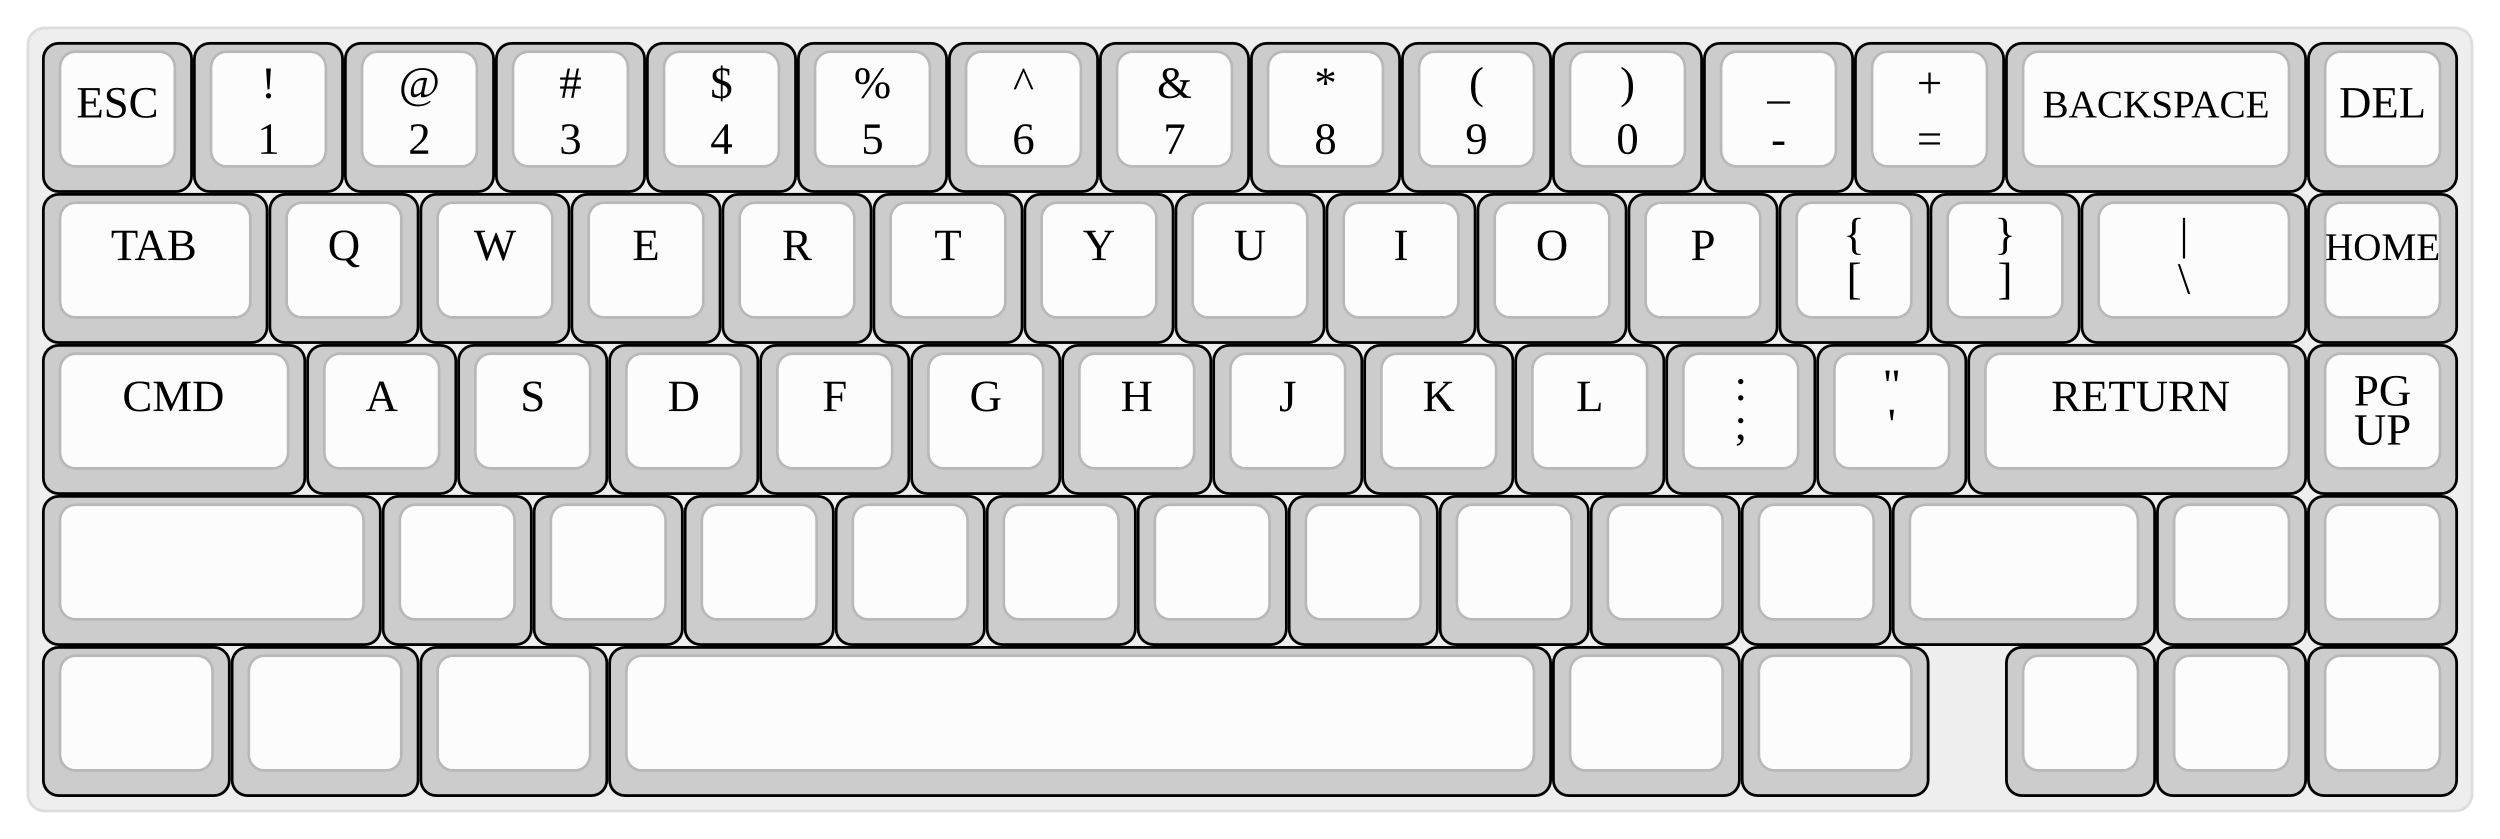
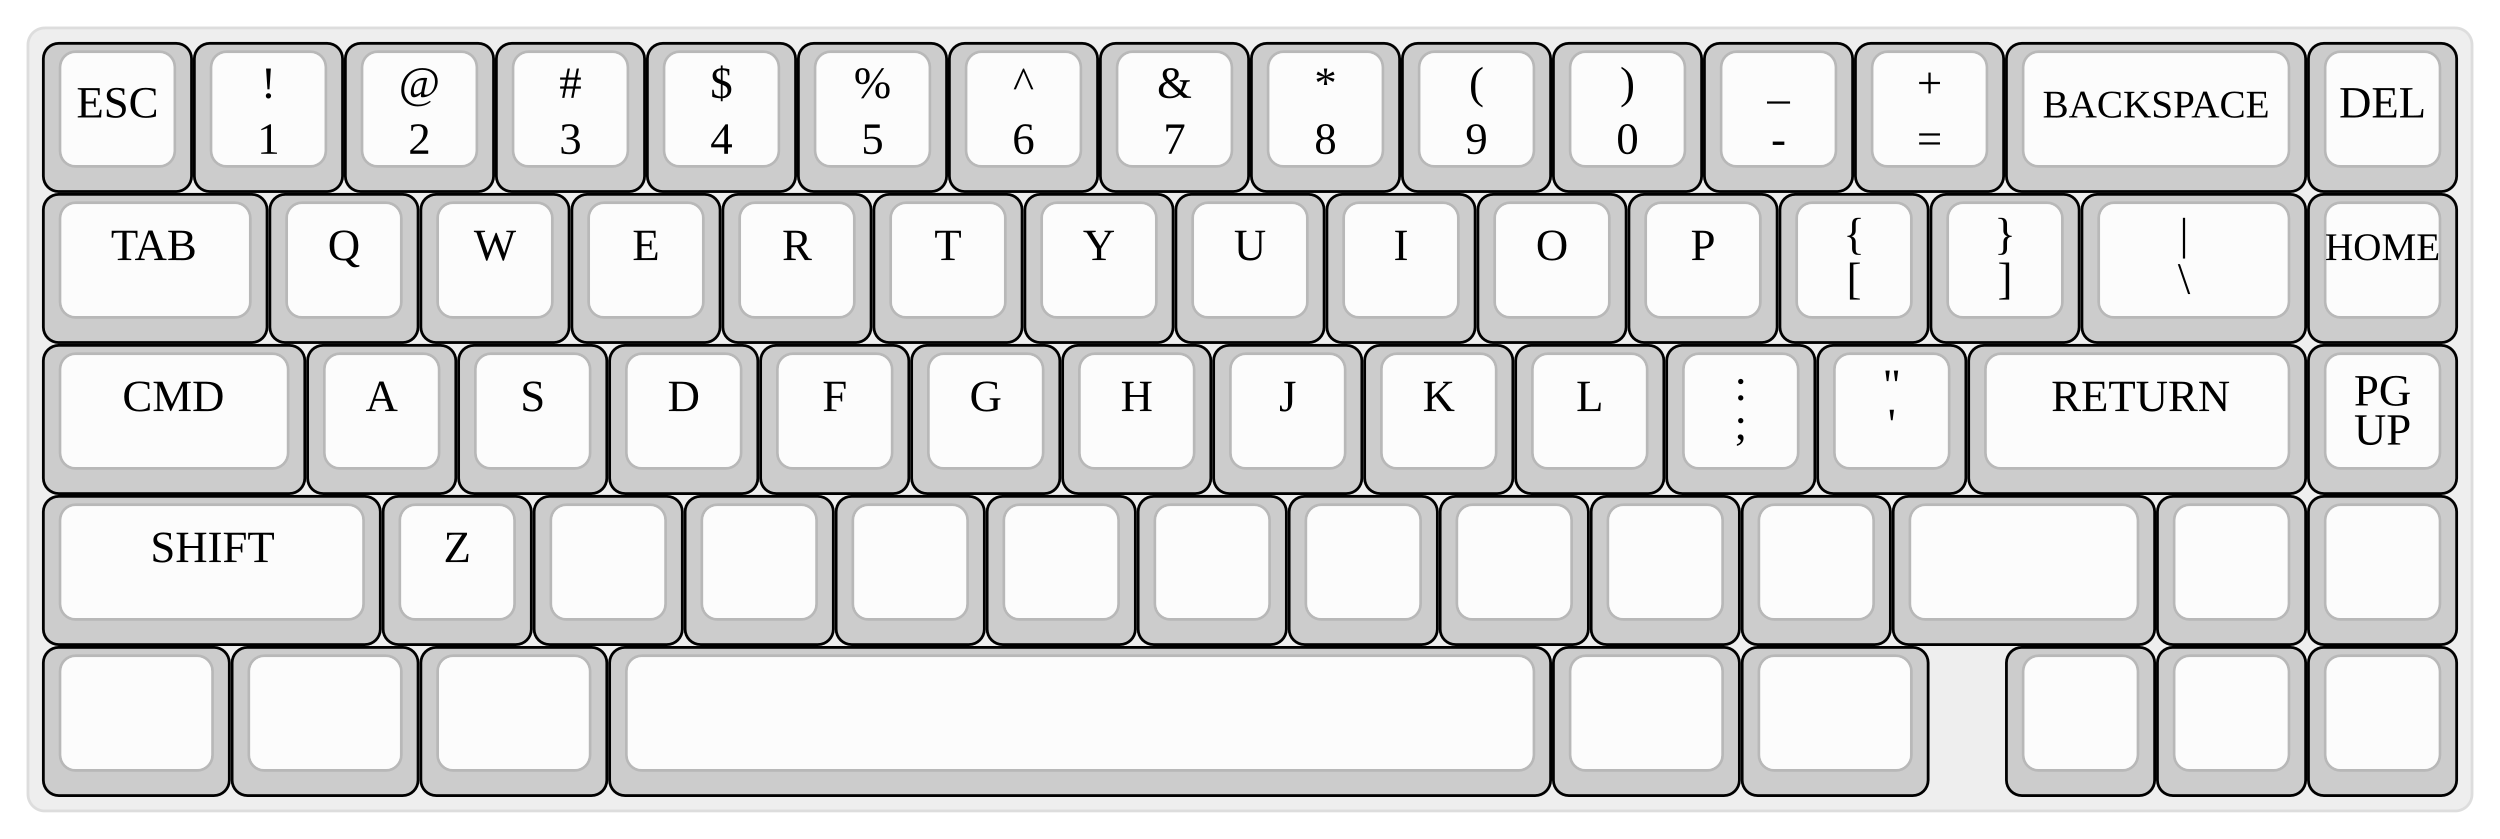
<svg xmlns="http://www.w3.org/2000/svg" xmlns:xlink="http://www.w3.org/1999/xlink" width="894px" height="300px" viewBox="0 0 894 300">
  <style type="text/css">
    .keycap .border { stroke: black; stroke-width: 2; }
    .keycap .inner.border { stroke: rgba(0,0,0,.1); }
    </style>
  <defs>
    <linearGradient id="DCS">
      <stop offset="0%" stop-color="black" stop-opacity="0" />
      <stop offset="40%" stop-color="black" stop-opacity="0.1" />
      <stop offset="60%" stop-color="black" stop-opacity="0.1" />
      <stop offset="100%" stop-color="black" stop-opacity="0" />
    </linearGradient>
    <linearGradient id="SPACE" x1="0%" x2="0%" y1="0%" y2="100%">
      <stop offset="0%" stop-color="black" stop-opacity="0.1" />
      <stop offset="20%" stop-color="black" stop-opacity="0.0" />
      <stop offset="40%" stop-color="black" stop-opacity="0.0" />
      <stop offset="100%" stop-color="black" stop-opacity="0.1" />
    </linearGradient>
    <radialGradient id="DSA">
      <stop offset="0%" stop-color="black" stop-opacity="0.1" />
      <stop offset="10%" stop-color="black" stop-opacity="0.1" />
      <stop offset="100%" stop-color="black" stop-opacity="0" />
    </radialGradient>
    <radialGradient id="SA" xlink:href="#DSA" />
  </defs>
  <g transform="translate(10,10)">
    <rect width="874" height="280" stroke="#ddd" stroke-width="1" fill="#eeeeee" rx="6" />
    <g transform="translate(5,5)">
      <g class="  keycap">
        <rect x="1" y="1" width="52" height="52" rx="5" fill="#cccccc" class="outer border" />
        <rect x="1" y="1" width="52" height="52" rx="5" fill="#cccccc" />
        <rect x="7" y="4" width="40" height="40" rx="5" fill="#fcfcfc" class="inner border" />
        <rect x="7" y="4" width="40" height="40" rx="5" fill="#fcfcfc" />
        <text x="27" y="27" text-anchor="middle" font-size="16">ESC</text>
      </g>
      <g class="  keycap">
        <rect x="55" y="1" width="52" height="52" rx="5" fill="#cccccc" class="outer border" />
        <rect x="55" y="1" width="52" height="52" rx="5" fill="#cccccc" />
        <rect x="61" y="4" width="40" height="40" rx="5" fill="#fcfcfc" class="inner border" />
        <rect x="61" y="4" width="40" height="40" rx="5" fill="#fcfcfc" />
        <text x="81" y="20" text-anchor="middle" font-size="16">!</text>
        <text x="81" y="40" text-anchor="middle" font-size="16">1</text>
      </g>
      <g class="  keycap">
        <rect x="109" y="1" width="52" height="52" rx="5" fill="#cccccc" class="outer border" />
        <rect x="109" y="1" width="52" height="52" rx="5" fill="#cccccc" />
        <rect x="115" y="4" width="40" height="40" rx="5" fill="#fcfcfc" class="inner border" />
        <rect x="115" y="4" width="40" height="40" rx="5" fill="#fcfcfc" />
        <text x="135" y="20" text-anchor="middle" font-size="16">@</text>
        <text x="135" y="40" text-anchor="middle" font-size="16">2</text>
      </g>
      <g class="  keycap">
        <rect x="163" y="1" width="52" height="52" rx="5" fill="#cccccc" class="outer border" />
        <rect x="163" y="1" width="52" height="52" rx="5" fill="#cccccc" />
        <rect x="169" y="4" width="40" height="40" rx="5" fill="#fcfcfc" class="inner border" />
        <rect x="169" y="4" width="40" height="40" rx="5" fill="#fcfcfc" />
        <text x="189" y="20" text-anchor="middle" font-size="16">#</text>
        <text x="189" y="40" text-anchor="middle" font-size="16">3</text>
      </g>
      <g class="  keycap">
        <rect x="217" y="1" width="52" height="52" rx="5" fill="#cccccc" class="outer border" />
        <rect x="217" y="1" width="52" height="52" rx="5" fill="#cccccc" />
        <rect x="223" y="4" width="40" height="40" rx="5" fill="#fcfcfc" class="inner border" />
        <rect x="223" y="4" width="40" height="40" rx="5" fill="#fcfcfc" />
        <text x="243" y="20" text-anchor="middle" font-size="16">$</text>
        <text x="243" y="40" text-anchor="middle" font-size="16">4</text>
      </g>
      <g class="  keycap">
        <rect x="271" y="1" width="52" height="52" rx="5" fill="#cccccc" class="outer border" />
        <rect x="271" y="1" width="52" height="52" rx="5" fill="#cccccc" />
        <rect x="277" y="4" width="40" height="40" rx="5" fill="#fcfcfc" class="inner border" />
        <rect x="277" y="4" width="40" height="40" rx="5" fill="#fcfcfc" />
        <text x="297" y="20" text-anchor="middle" font-size="16">%</text>
        <text x="297" y="40" text-anchor="middle" font-size="16">5</text>
      </g>
      <g class="  keycap">
        <rect x="325" y="1" width="52" height="52" rx="5" fill="#cccccc" class="outer border" />
        <rect x="325" y="1" width="52" height="52" rx="5" fill="#cccccc" />
        <rect x="331" y="4" width="40" height="40" rx="5" fill="#fcfcfc" class="inner border" />
        <rect x="331" y="4" width="40" height="40" rx="5" fill="#fcfcfc" />
        <text x="351" y="20" text-anchor="middle" font-size="16">^</text>
        <text x="351" y="40" text-anchor="middle" font-size="16">6</text>
      </g>
      <g class="  keycap">
        <rect x="379" y="1" width="52" height="52" rx="5" fill="#cccccc" class="outer border" />
        <rect x="379" y="1" width="52" height="52" rx="5" fill="#cccccc" />
        <rect x="385" y="4" width="40" height="40" rx="5" fill="#fcfcfc" class="inner border" />
        <rect x="385" y="4" width="40" height="40" rx="5" fill="#fcfcfc" />
        <text x="405" y="20" text-anchor="middle" font-size="16">&amp;</text>
        <text x="405" y="40" text-anchor="middle" font-size="16">7</text>
      </g>
      <g class="  keycap">
        <rect x="433" y="1" width="52" height="52" rx="5" fill="#cccccc" class="outer border" />
        <rect x="433" y="1" width="52" height="52" rx="5" fill="#cccccc" />
        <rect x="439" y="4" width="40" height="40" rx="5" fill="#fcfcfc" class="inner border" />
        <rect x="439" y="4" width="40" height="40" rx="5" fill="#fcfcfc" />
        <text x="459" y="20" text-anchor="middle" font-size="16">*</text>
        <text x="459" y="40" text-anchor="middle" font-size="16">8</text>
      </g>
      <g class="  keycap">
        <rect x="487" y="1" width="52" height="52" rx="5" fill="#cccccc" class="outer border" />
        <rect x="487" y="1" width="52" height="52" rx="5" fill="#cccccc" />
        <rect x="493" y="4" width="40" height="40" rx="5" fill="#fcfcfc" class="inner border" />
        <rect x="493" y="4" width="40" height="40" rx="5" fill="#fcfcfc" />
        <text x="513" y="20" text-anchor="middle" font-size="16">(</text>
        <text x="513" y="40" text-anchor="middle" font-size="16">9</text>
      </g>
      <g class="  keycap">
        <rect x="541" y="1" width="52" height="52" rx="5" fill="#cccccc" class="outer border" />
        <rect x="541" y="1" width="52" height="52" rx="5" fill="#cccccc" />
        <rect x="547" y="4" width="40" height="40" rx="5" fill="#fcfcfc" class="inner border" />
        <rect x="547" y="4" width="40" height="40" rx="5" fill="#fcfcfc" />
        <text x="567" y="20" text-anchor="middle" font-size="16">)</text>
        <text x="567" y="40" text-anchor="middle" font-size="16">0</text>
      </g>
      <g class="  keycap">
        <rect x="595" y="1" width="52" height="52" rx="5" fill="#cccccc" class="outer border" />
        <rect x="595" y="1" width="52" height="52" rx="5" fill="#cccccc" />
        <rect x="601" y="4" width="40" height="40" rx="5" fill="#fcfcfc" class="inner border" />
        <rect x="601" y="4" width="40" height="40" rx="5" fill="#fcfcfc" />
        <text x="621" y="20" text-anchor="middle" font-size="16">_</text>
        <text x="621" y="40" text-anchor="middle" font-size="16">-</text>
      </g>
      <g class="  keycap">
        <rect x="649" y="1" width="52" height="52" rx="5" fill="#cccccc" class="outer border" />
        <rect x="649" y="1" width="52" height="52" rx="5" fill="#cccccc" />
        <rect x="655" y="4" width="40" height="40" rx="5" fill="#fcfcfc" class="inner border" />
        <rect x="655" y="4" width="40" height="40" rx="5" fill="#fcfcfc" />
        <text x="675" y="20" text-anchor="middle" font-size="16">+</text>
        <text x="675" y="40" text-anchor="middle" font-size="16">=</text>
      </g>
      <g class="  keycap">
        <rect x="703" y="1" width="106" height="52" rx="5" fill="#cccccc" class="outer border" />
        <rect x="703" y="1" width="106" height="52" rx="5" fill="#cccccc" />
        <rect x="709" y="4" width="94" height="40" rx="5" fill="#fcfcfc" class="inner border" />
        <rect x="709" y="4" width="94" height="40" rx="5" fill="#fcfcfc" />
        <text x="756" y="27" text-anchor="middle" font-size="14">BACKSPACE</text>
      </g>
      <g class="  keycap">
        <rect x="811" y="1" width="52" height="52" rx="5" fill="#cccccc" class="outer border" />
        <rect x="811" y="1" width="52" height="52" rx="5" fill="#cccccc" />
        <rect x="817" y="4" width="40" height="40" rx="5" fill="#fcfcfc" class="inner border" />
        <rect x="817" y="4" width="40" height="40" rx="5" fill="#fcfcfc" />
        <text x="837" y="27" text-anchor="middle" font-size="16">DEL</text>
      </g>
      <g class="  keycap">
        <rect x="1" y="55" width="79" height="52" rx="5" fill="#cccccc" class="outer border" />
        <rect x="1" y="55" width="79" height="52" rx="5" fill="#cccccc" />
        <rect x="7" y="58" width="67" height="40" rx="5" fill="#fcfcfc" class="inner border" />
        <rect x="7" y="58" width="67" height="40" rx="5" fill="#fcfcfc" />
        <text x="40" y="78" text-anchor="middle" font-size="16">TAB</text>
      </g>
      <g class="  keycap">
        <rect x="82" y="55" width="52" height="52" rx="5" fill="#cccccc" class="outer border" />
        <rect x="82" y="55" width="52" height="52" rx="5" fill="#cccccc" />
        <rect x="88" y="58" width="40" height="40" rx="5" fill="#fcfcfc" class="inner border" />
        <rect x="88" y="58" width="40" height="40" rx="5" fill="#fcfcfc" />
        <text x="108" y="78" text-anchor="middle" font-size="16">Q</text>
      </g>
      <g class="  keycap">
        <rect x="136" y="55" width="52" height="52" rx="5" fill="#cccccc" class="outer border" />
        <rect x="136" y="55" width="52" height="52" rx="5" fill="#cccccc" />
        <rect x="142" y="58" width="40" height="40" rx="5" fill="#fcfcfc" class="inner border" />
        <rect x="142" y="58" width="40" height="40" rx="5" fill="#fcfcfc" />
        <text x="162" y="78" text-anchor="middle" font-size="16">W</text>
      </g>
      <g class="  keycap">
        <rect x="190" y="55" width="52" height="52" rx="5" fill="#cccccc" class="outer border" />
        <rect x="190" y="55" width="52" height="52" rx="5" fill="#cccccc" />
        <rect x="196" y="58" width="40" height="40" rx="5" fill="#fcfcfc" class="inner border" />
        <rect x="196" y="58" width="40" height="40" rx="5" fill="#fcfcfc" />
        <text x="216" y="78" text-anchor="middle" font-size="16">E</text>
      </g>
      <g class="  keycap">
        <rect x="244" y="55" width="52" height="52" rx="5" fill="#cccccc" class="outer border" />
        <rect x="244" y="55" width="52" height="52" rx="5" fill="#cccccc" />
        <rect x="250" y="58" width="40" height="40" rx="5" fill="#fcfcfc" class="inner border" />
        <rect x="250" y="58" width="40" height="40" rx="5" fill="#fcfcfc" />
        <text x="270" y="78" text-anchor="middle" font-size="16">R</text>
      </g>
      <g class="  keycap">
        <rect x="298" y="55" width="52" height="52" rx="5" fill="#cccccc" class="outer border" />
        <rect x="298" y="55" width="52" height="52" rx="5" fill="#cccccc" />
        <rect x="304" y="58" width="40" height="40" rx="5" fill="#fcfcfc" class="inner border" />
        <rect x="304" y="58" width="40" height="40" rx="5" fill="#fcfcfc" />
        <text x="324" y="78" text-anchor="middle" font-size="16">T</text>
      </g>
      <g class="  keycap">
        <rect x="352" y="55" width="52" height="52" rx="5" fill="#cccccc" class="outer border" />
        <rect x="352" y="55" width="52" height="52" rx="5" fill="#cccccc" />
        <rect x="358" y="58" width="40" height="40" rx="5" fill="#fcfcfc" class="inner border" />
        <rect x="358" y="58" width="40" height="40" rx="5" fill="#fcfcfc" />
        <text x="378" y="78" text-anchor="middle" font-size="16">Y</text>
      </g>
      <g class="  keycap">
        <rect x="406" y="55" width="52" height="52" rx="5" fill="#cccccc" class="outer border" />
        <rect x="406" y="55" width="52" height="52" rx="5" fill="#cccccc" />
        <rect x="412" y="58" width="40" height="40" rx="5" fill="#fcfcfc" class="inner border" />
        <rect x="412" y="58" width="40" height="40" rx="5" fill="#fcfcfc" />
        <text x="432" y="78" text-anchor="middle" font-size="16">U</text>
      </g>
      <g class="  keycap">
        <rect x="460" y="55" width="52" height="52" rx="5" fill="#cccccc" class="outer border" />
        <rect x="460" y="55" width="52" height="52" rx="5" fill="#cccccc" />
        <rect x="466" y="58" width="40" height="40" rx="5" fill="#fcfcfc" class="inner border" />
        <rect x="466" y="58" width="40" height="40" rx="5" fill="#fcfcfc" />
        <text x="486" y="78" text-anchor="middle" font-size="16">I</text>
      </g>
      <g class="  keycap">
        <rect x="514" y="55" width="52" height="52" rx="5" fill="#cccccc" class="outer border" />
        <rect x="514" y="55" width="52" height="52" rx="5" fill="#cccccc" />
        <rect x="520" y="58" width="40" height="40" rx="5" fill="#fcfcfc" class="inner border" />
        <rect x="520" y="58" width="40" height="40" rx="5" fill="#fcfcfc" />
        <text x="540" y="78" text-anchor="middle" font-size="16">O</text>
      </g>
      <g class="  keycap">
        <rect x="568" y="55" width="52" height="52" rx="5" fill="#cccccc" class="outer border" />
        <rect x="568" y="55" width="52" height="52" rx="5" fill="#cccccc" />
        <rect x="574" y="58" width="40" height="40" rx="5" fill="#fcfcfc" class="inner border" />
        <rect x="574" y="58" width="40" height="40" rx="5" fill="#fcfcfc" />
        <text x="594" y="78" text-anchor="middle" font-size="16">P</text>
      </g>
      <g class="  keycap">
        <rect x="622" y="55" width="52" height="52" rx="5" fill="#cccccc" class="outer border" />
        <rect x="622" y="55" width="52" height="52" rx="5" fill="#cccccc" />
        <rect x="628" y="58" width="40" height="40" rx="5" fill="#fcfcfc" class="inner border" />
        <rect x="628" y="58" width="40" height="40" rx="5" fill="#fcfcfc" />
        <text x="648" y="74" text-anchor="middle" font-size="16">{</text>
        <text x="648" y="90" text-anchor="middle" font-size="16">[</text>
      </g>
      <g class="  keycap">
        <rect x="676" y="55" width="52" height="52" rx="5" fill="#cccccc" class="outer border" />
        <rect x="676" y="55" width="52" height="52" rx="5" fill="#cccccc" />
        <rect x="682" y="58" width="40" height="40" rx="5" fill="#fcfcfc" class="inner border" />
        <rect x="682" y="58" width="40" height="40" rx="5" fill="#fcfcfc" />
        <text x="702" y="74" text-anchor="middle" font-size="16">}</text>
        <text x="702" y="90" text-anchor="middle" font-size="16">]</text>
      </g>
      <g class="  keycap">
        <rect x="730" y="55" width="79" height="52" rx="5" fill="#cccccc" class="outer border" />
        <rect x="730" y="55" width="79" height="52" rx="5" fill="#cccccc" />
        <rect x="736" y="58" width="67" height="40" rx="5" fill="#fcfcfc" class="inner border" />
        <rect x="736" y="58" width="67" height="40" rx="5" fill="#fcfcfc" />
        <text x="766" y="74" text-anchor="middle" font-size="16">|</text>
        <text x="766" y="90" text-anchor="middle" font-size="16">\</text>
      </g>
      <g class="  keycap">
        <rect x="811" y="55" width="52" height="52" rx="5" fill="#cccccc" class="outer border" />
        <rect x="811" y="55" width="52" height="52" rx="5" fill="#cccccc" />
        <rect x="817" y="58" width="40" height="40" rx="5" fill="#fcfcfc" class="inner border" />
        <rect x="817" y="58" width="40" height="40" rx="5" fill="#fcfcfc" />
        <text x="837" y="78" text-anchor="middle" font-size="14">HOME</text>
      </g>
      <g class="  keycap">
        <rect x="1" y="109" width="92.5" height="52" rx="5" fill="#cccccc" class="outer border" />
        <rect x="1" y="109" width="92.5" height="52" rx="5" fill="#cccccc" />
        <rect x="7" y="112" width="80.5" height="40" rx="5" fill="#fcfcfc" class="inner border" />
        <rect x="7" y="112" width="80.5" height="40" rx="5" fill="#fcfcfc" />
        <text x="47" y="132" text-anchor="middle" font-size="16">CMD</text>
      </g>
      <g class="  keycap">
        <rect x="95.5" y="109" width="52" height="52" rx="5" fill="#cccccc" class="outer border" />
        <rect x="95.5" y="109" width="52" height="52" rx="5" fill="#cccccc" />
        <rect x="101.5" y="112" width="40" height="40" rx="5" fill="#fcfcfc" class="inner border" />
        <rect x="101.5" y="112" width="40" height="40" rx="5" fill="#fcfcfc" />
        <text x="121.5" y="132" text-anchor="middle" font-size="16">A</text>
      </g>
      <g class="  keycap">
        <rect x="149.5" y="109" width="52" height="52" rx="5" fill="#cccccc" class="outer border" />
        <rect x="149.5" y="109" width="52" height="52" rx="5" fill="#cccccc" />
        <rect x="155.5" y="112" width="40" height="40" rx="5" fill="#fcfcfc" class="inner border" />
        <rect x="155.5" y="112" width="40" height="40" rx="5" fill="#fcfcfc" />
        <text x="175.5" y="132" text-anchor="middle" font-size="16">S</text>
      </g>
      <g class="  keycap">
        <rect x="203.5" y="109" width="52" height="52" rx="5" fill="#cccccc" class="outer border" />
        <rect x="203.5" y="109" width="52" height="52" rx="5" fill="#cccccc" />
        <rect x="209.5" y="112" width="40" height="40" rx="5" fill="#fcfcfc" class="inner border" />
        <rect x="209.5" y="112" width="40" height="40" rx="5" fill="#fcfcfc" />
        <text x="229.5" y="132" text-anchor="middle" font-size="16">D</text>
      </g>
      <g class="  keycap">
        <rect x="257.5" y="109" width="52" height="52" rx="5" fill="#cccccc" class="outer border" />
        <rect x="257.5" y="109" width="52" height="52" rx="5" fill="#cccccc" />
        <rect x="263.5" y="112" width="40" height="40" rx="5" fill="#fcfcfc" class="inner border" />
        <rect x="263.5" y="112" width="40" height="40" rx="5" fill="#fcfcfc" />
        <text x="283.5" y="132" text-anchor="middle" font-size="16">F</text>
      </g>
      <g class="  keycap">
        <rect x="311.5" y="109" width="52" height="52" rx="5" fill="#cccccc" class="outer border" />
        <rect x="311.5" y="109" width="52" height="52" rx="5" fill="#cccccc" />
        <rect x="317.5" y="112" width="40" height="40" rx="5" fill="#fcfcfc" class="inner border" />
        <rect x="317.5" y="112" width="40" height="40" rx="5" fill="#fcfcfc" />
        <text x="337.5" y="132" text-anchor="middle" font-size="16">G</text>
      </g>
      <g class="  keycap">
        <rect x="365.5" y="109" width="52" height="52" rx="5" fill="#cccccc" class="outer border" />
        <rect x="365.5" y="109" width="52" height="52" rx="5" fill="#cccccc" />
        <rect x="371.5" y="112" width="40" height="40" rx="5" fill="#fcfcfc" class="inner border" />
        <rect x="371.5" y="112" width="40" height="40" rx="5" fill="#fcfcfc" />
        <text x="391.5" y="132" text-anchor="middle" font-size="16">H</text>
      </g>
      <g class="  keycap">
        <rect x="419.5" y="109" width="52" height="52" rx="5" fill="#cccccc" class="outer border" />
        <rect x="419.5" y="109" width="52" height="52" rx="5" fill="#cccccc" />
        <rect x="425.5" y="112" width="40" height="40" rx="5" fill="#fcfcfc" class="inner border" />
        <rect x="425.5" y="112" width="40" height="40" rx="5" fill="#fcfcfc" />
        <text x="445.5" y="132" text-anchor="middle" font-size="16">J</text>
      </g>
      <g class="  keycap">
        <rect x="473.5" y="109" width="52" height="52" rx="5" fill="#cccccc" class="outer border" />
        <rect x="473.5" y="109" width="52" height="52" rx="5" fill="#cccccc" />
        <rect x="479.5" y="112" width="40" height="40" rx="5" fill="#fcfcfc" class="inner border" />
        <rect x="479.5" y="112" width="40" height="40" rx="5" fill="#fcfcfc" />
        <text x="499.5" y="132" text-anchor="middle" font-size="16">K</text>
      </g>
      <g class="  keycap">
        <rect x="527.5" y="109" width="52" height="52" rx="5" fill="#cccccc" class="outer border" />
        <rect x="527.5" y="109" width="52" height="52" rx="5" fill="#cccccc" />
        <rect x="533.5" y="112" width="40" height="40" rx="5" fill="#fcfcfc" class="inner border" />
        <rect x="533.5" y="112" width="40" height="40" rx="5" fill="#fcfcfc" />
        <text x="553.5" y="132" text-anchor="middle" font-size="16">L</text>
      </g>
      <g class="  keycap">
        <rect x="581.5" y="109" width="52" height="52" rx="5" fill="#cccccc" class="outer border" />
        <rect x="581.5" y="109" width="52" height="52" rx="5" fill="#cccccc" />
        <rect x="587.5" y="112" width="40" height="40" rx="5" fill="#fcfcfc" class="inner border" />
        <rect x="587.5" y="112" width="40" height="40" rx="5" fill="#fcfcfc" />
        <text x="607.5" y="128" text-anchor="middle" font-size="16">:</text>
        <text x="607.5" y="142" text-anchor="middle" font-size="16">;</text>
      </g>
      <g class="  keycap">
        <rect x="635.5" y="109" width="52" height="52" rx="5" fill="#cccccc" class="outer border" />
        <rect x="635.5" y="109" width="52" height="52" rx="5" fill="#cccccc" />
        <rect x="641.5" y="112" width="40" height="40" rx="5" fill="#fcfcfc" class="inner border" />
        <rect x="641.5" y="112" width="40" height="40" rx="5" fill="#fcfcfc" />
        <text x="661.5" y="128" text-anchor="middle" font-size="16">"</text>
        <text x="661.5" y="142" text-anchor="middle" font-size="16">'</text>
      </g>
      <g class="  keycap">
        <rect x="689.5" y="109" width="119.5" height="52" rx="5" fill="#cccccc" class="outer border" />
        <rect x="689.5" y="109" width="119.5" height="52" rx="5" fill="#cccccc" />
        <rect x="695.5" y="112" width="107.5" height="40" rx="5" fill="#fcfcfc" class="inner border" />
        <rect x="695.5" y="112" width="107.5" height="40" rx="5" fill="#fcfcfc" />
        <text x="750.5" y="132" text-anchor="middle" font-size="16">RETURN</text>
      </g>
      <g class="  keycap">
        <rect x="811" y="109" width="52" height="52" rx="5" fill="#cccccc" class="outer border" />
        <rect x="811" y="109" width="52" height="52" rx="5" fill="#cccccc" />
        <rect x="817" y="112" width="40" height="40" rx="5" fill="#fcfcfc" class="inner border" />
        <rect x="817" y="112" width="40" height="40" rx="5" fill="#fcfcfc" />
        <text x="837" y="130" text-anchor="middle" font-size="16">PG</text>
        <text x="837" y="144" text-anchor="middle" font-size="16">UP</text>
      </g>
      <g class="  keycap">
        <rect x="1" y="163" width="119.5" height="52" rx="5" fill="#cccccc" class="outer border" />
        <rect x="1" y="163" width="119.5" height="52" rx="5" fill="#cccccc" />
        <rect x="7" y="166" width="107.5" height="40" rx="5" fill="#fcfcfc" class="inner border" />
        <rect x="7" y="166" width="107.5" height="40" rx="5" fill="#fcfcfc" />
+         <text x="61" y="186" text-anchor="middle" font-size="16">SHIFT</text>
      </g>
      <g class="  keycap">
        <rect x="122.5" y="163" width="52" height="52" rx="5" fill="#cccccc" class="outer border" />
        <rect x="122.5" y="163" width="52" height="52" rx="5" fill="#cccccc" />
        <rect x="128.5" y="166" width="40" height="40" rx="5" fill="#fcfcfc" class="inner border" />
        <rect x="128.5" y="166" width="40" height="40" rx="5" fill="#fcfcfc" />
+         <text x="148.5" y="186" text-anchor="middle" font-size="16">Z</text>
      </g>
      <g class="  keycap">
        <rect x="176.5" y="163" width="52" height="52" rx="5" fill="#cccccc" class="outer border" />
        <rect x="176.5" y="163" width="52" height="52" rx="5" fill="#cccccc" />
        <rect x="182.5" y="166" width="40" height="40" rx="5" fill="#fcfcfc" class="inner border" />
        <rect x="182.5" y="166" width="40" height="40" rx="5" fill="#fcfcfc" />
      </g>
      <g class="  keycap">
        <rect x="230.5" y="163" width="52" height="52" rx="5" fill="#cccccc" class="outer border" />
        <rect x="230.5" y="163" width="52" height="52" rx="5" fill="#cccccc" />
        <rect x="236.5" y="166" width="40" height="40" rx="5" fill="#fcfcfc" class="inner border" />
        <rect x="236.5" y="166" width="40" height="40" rx="5" fill="#fcfcfc" />
      </g>
      <g class="  keycap">
        <rect x="284.5" y="163" width="52" height="52" rx="5" fill="#cccccc" class="outer border" />
        <rect x="284.5" y="163" width="52" height="52" rx="5" fill="#cccccc" />
        <rect x="290.5" y="166" width="40" height="40" rx="5" fill="#fcfcfc" class="inner border" />
        <rect x="290.5" y="166" width="40" height="40" rx="5" fill="#fcfcfc" />
      </g>
      <g class="  keycap">
        <rect x="338.5" y="163" width="52" height="52" rx="5" fill="#cccccc" class="outer border" />
        <rect x="338.5" y="163" width="52" height="52" rx="5" fill="#cccccc" />
        <rect x="344.5" y="166" width="40" height="40" rx="5" fill="#fcfcfc" class="inner border" />
        <rect x="344.5" y="166" width="40" height="40" rx="5" fill="#fcfcfc" />
      </g>
      <g class="  keycap">
        <rect x="392.5" y="163" width="52" height="52" rx="5" fill="#cccccc" class="outer border" />
        <rect x="392.5" y="163" width="52" height="52" rx="5" fill="#cccccc" />
        <rect x="398.5" y="166" width="40" height="40" rx="5" fill="#fcfcfc" class="inner border" />
        <rect x="398.5" y="166" width="40" height="40" rx="5" fill="#fcfcfc" />
      </g>
      <g class="  keycap">
        <rect x="446.5" y="163" width="52" height="52" rx="5" fill="#cccccc" class="outer border" />
        <rect x="446.5" y="163" width="52" height="52" rx="5" fill="#cccccc" />
        <rect x="452.5" y="166" width="40" height="40" rx="5" fill="#fcfcfc" class="inner border" />
        <rect x="452.5" y="166" width="40" height="40" rx="5" fill="#fcfcfc" />
      </g>
      <g class="  keycap">
        <rect x="500.5" y="163" width="52" height="52" rx="5" fill="#cccccc" class="outer border" />
        <rect x="500.5" y="163" width="52" height="52" rx="5" fill="#cccccc" />
        <rect x="506.5" y="166" width="40" height="40" rx="5" fill="#fcfcfc" class="inner border" />
        <rect x="506.5" y="166" width="40" height="40" rx="5" fill="#fcfcfc" />
      </g>
      <g class="  keycap">
        <rect x="554.5" y="163" width="52" height="52" rx="5" fill="#cccccc" class="outer border" />
        <rect x="554.5" y="163" width="52" height="52" rx="5" fill="#cccccc" />
        <rect x="560.5" y="166" width="40" height="40" rx="5" fill="#fcfcfc" class="inner border" />
        <rect x="560.5" y="166" width="40" height="40" rx="5" fill="#fcfcfc" />
      </g>
      <g class="  keycap">
        <rect x="608.5" y="163" width="52" height="52" rx="5" fill="#cccccc" class="outer border" />
        <rect x="608.5" y="163" width="52" height="52" rx="5" fill="#cccccc" />
        <rect x="614.5" y="166" width="40" height="40" rx="5" fill="#fcfcfc" class="inner border" />
        <rect x="614.5" y="166" width="40" height="40" rx="5" fill="#fcfcfc" />
      </g>
      <g class="  keycap">
        <rect x="662.5" y="163" width="92.5" height="52" rx="5" fill="#cccccc" class="outer border" />
        <rect x="662.5" y="163" width="92.5" height="52" rx="5" fill="#cccccc" />
        <rect x="668.5" y="166" width="80.5" height="40" rx="5" fill="#fcfcfc" class="inner border" />
        <rect x="668.5" y="166" width="80.5" height="40" rx="5" fill="#fcfcfc" />
      </g>
      <g class="  keycap">
        <rect x="757" y="163" width="52" height="52" rx="5" fill="#cccccc" class="outer border" />
        <rect x="757" y="163" width="52" height="52" rx="5" fill="#cccccc" />
        <rect x="763" y="166" width="40" height="40" rx="5" fill="#fcfcfc" class="inner border" />
        <rect x="763" y="166" width="40" height="40" rx="5" fill="#fcfcfc" />
      </g>
      <g class="  keycap">
        <rect x="811" y="163" width="52" height="52" rx="5" fill="#cccccc" class="outer border" />
        <rect x="811" y="163" width="52" height="52" rx="5" fill="#cccccc" />
        <rect x="817" y="166" width="40" height="40" rx="5" fill="#fcfcfc" class="inner border" />
        <rect x="817" y="166" width="40" height="40" rx="5" fill="#fcfcfc" />
      </g>
      <g class="  keycap">
        <rect x="1" y="217" width="65.5" height="52" rx="5" fill="#cccccc" class="outer border" />
        <rect x="1" y="217" width="65.5" height="52" rx="5" fill="#cccccc" />
        <rect x="7" y="220" width="53.5" height="40" rx="5" fill="#fcfcfc" class="inner border" />
        <rect x="7" y="220" width="53.5" height="40" rx="5" fill="#fcfcfc" />
      </g>
      <g class="  keycap">
        <rect x="68.5" y="217" width="65.5" height="52" rx="5" fill="#cccccc" class="outer border" />
        <rect x="68.5" y="217" width="65.5" height="52" rx="5" fill="#cccccc" />
        <rect x="74.5" y="220" width="53.5" height="40" rx="5" fill="#fcfcfc" class="inner border" />
        <rect x="74.5" y="220" width="53.5" height="40" rx="5" fill="#fcfcfc" />
      </g>
      <g class="  keycap">
        <rect x="136" y="217" width="65.5" height="52" rx="5" fill="#cccccc" class="outer border" />
        <rect x="136" y="217" width="65.5" height="52" rx="5" fill="#cccccc" />
        <rect x="142" y="220" width="53.5" height="40" rx="5" fill="#fcfcfc" class="inner border" />
        <rect x="142" y="220" width="53.5" height="40" rx="5" fill="#fcfcfc" />
      </g>
      <g class="  keycap">
        <rect x="203.5" y="217" width="335.5" height="52" rx="5" fill="#cccccc" class="outer border" />
        <rect x="203.5" y="217" width="335.5" height="52" rx="5" fill="#cccccc" />
        <rect x="209.5" y="220" width="323.5" height="40" rx="5" fill="#fcfcfc" class="inner border" />
        <rect x="209.5" y="220" width="323.5" height="40" rx="5" fill="#fcfcfc" />
      </g>
      <g class="  keycap">
        <rect x="541" y="217" width="65.5" height="52" rx="5" fill="#cccccc" class="outer border" />
        <rect x="541" y="217" width="65.5" height="52" rx="5" fill="#cccccc" />
        <rect x="547" y="220" width="53.5" height="40" rx="5" fill="#fcfcfc" class="inner border" />
        <rect x="547" y="220" width="53.5" height="40" rx="5" fill="#fcfcfc" />
      </g>
      <g class="  keycap">
        <rect x="608.5" y="217" width="65.5" height="52" rx="5" fill="#cccccc" class="outer border" />
        <rect x="608.5" y="217" width="65.5" height="52" rx="5" fill="#cccccc" />
        <rect x="614.5" y="220" width="53.5" height="40" rx="5" fill="#fcfcfc" class="inner border" />
        <rect x="614.5" y="220" width="53.5" height="40" rx="5" fill="#fcfcfc" />
      </g>
      <g class="  keycap">
        <rect x="703" y="217" width="52" height="52" rx="5" fill="#cccccc" class="outer border" />
        <rect x="703" y="217" width="52" height="52" rx="5" fill="#cccccc" />
        <rect x="709" y="220" width="40" height="40" rx="5" fill="#fcfcfc" class="inner border" />
        <rect x="709" y="220" width="40" height="40" rx="5" fill="#fcfcfc" />
      </g>
      <g class="  keycap">
        <rect x="757" y="217" width="52" height="52" rx="5" fill="#cccccc" class="outer border" />
        <rect x="757" y="217" width="52" height="52" rx="5" fill="#cccccc" />
        <rect x="763" y="220" width="40" height="40" rx="5" fill="#fcfcfc" class="inner border" />
        <rect x="763" y="220" width="40" height="40" rx="5" fill="#fcfcfc" />
      </g>
      <g class="  keycap">
        <rect x="811" y="217" width="52" height="52" rx="5" fill="#cccccc" class="outer border" />
        <rect x="811" y="217" width="52" height="52" rx="5" fill="#cccccc" />
        <rect x="817" y="220" width="40" height="40" rx="5" fill="#fcfcfc" class="inner border" />
        <rect x="817" y="220" width="40" height="40" rx="5" fill="#fcfcfc" />
      </g>
    </g>
  </g>
</svg>
